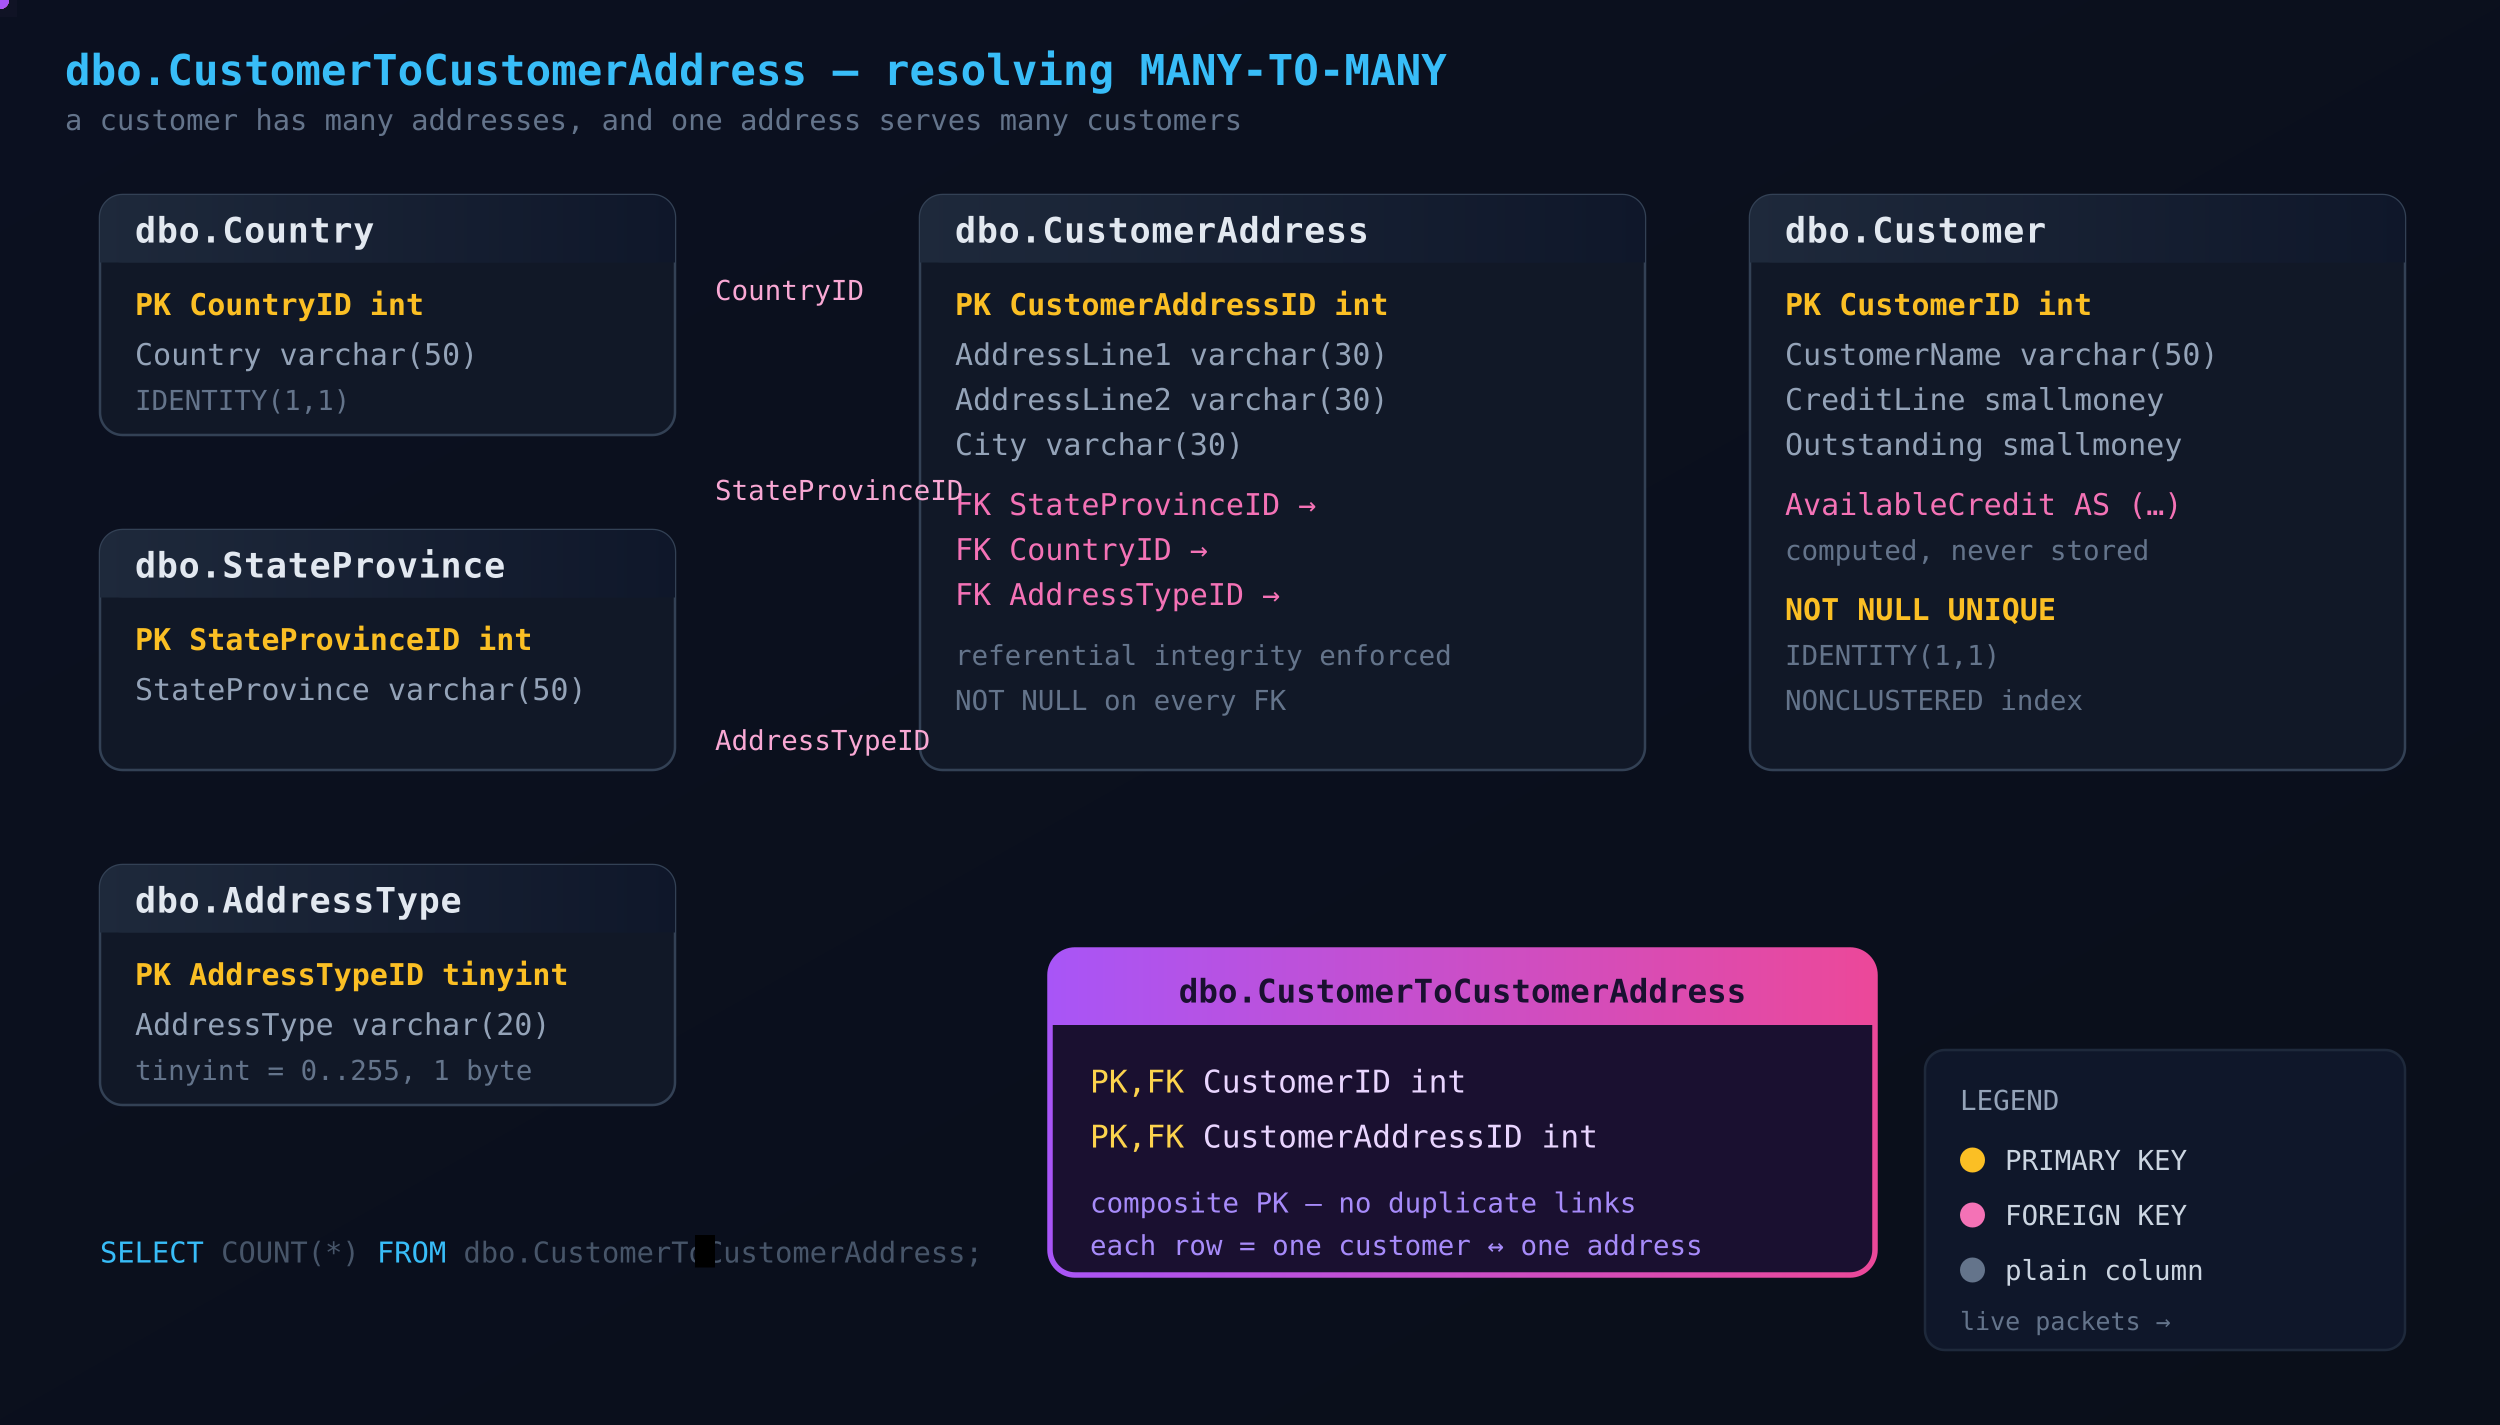
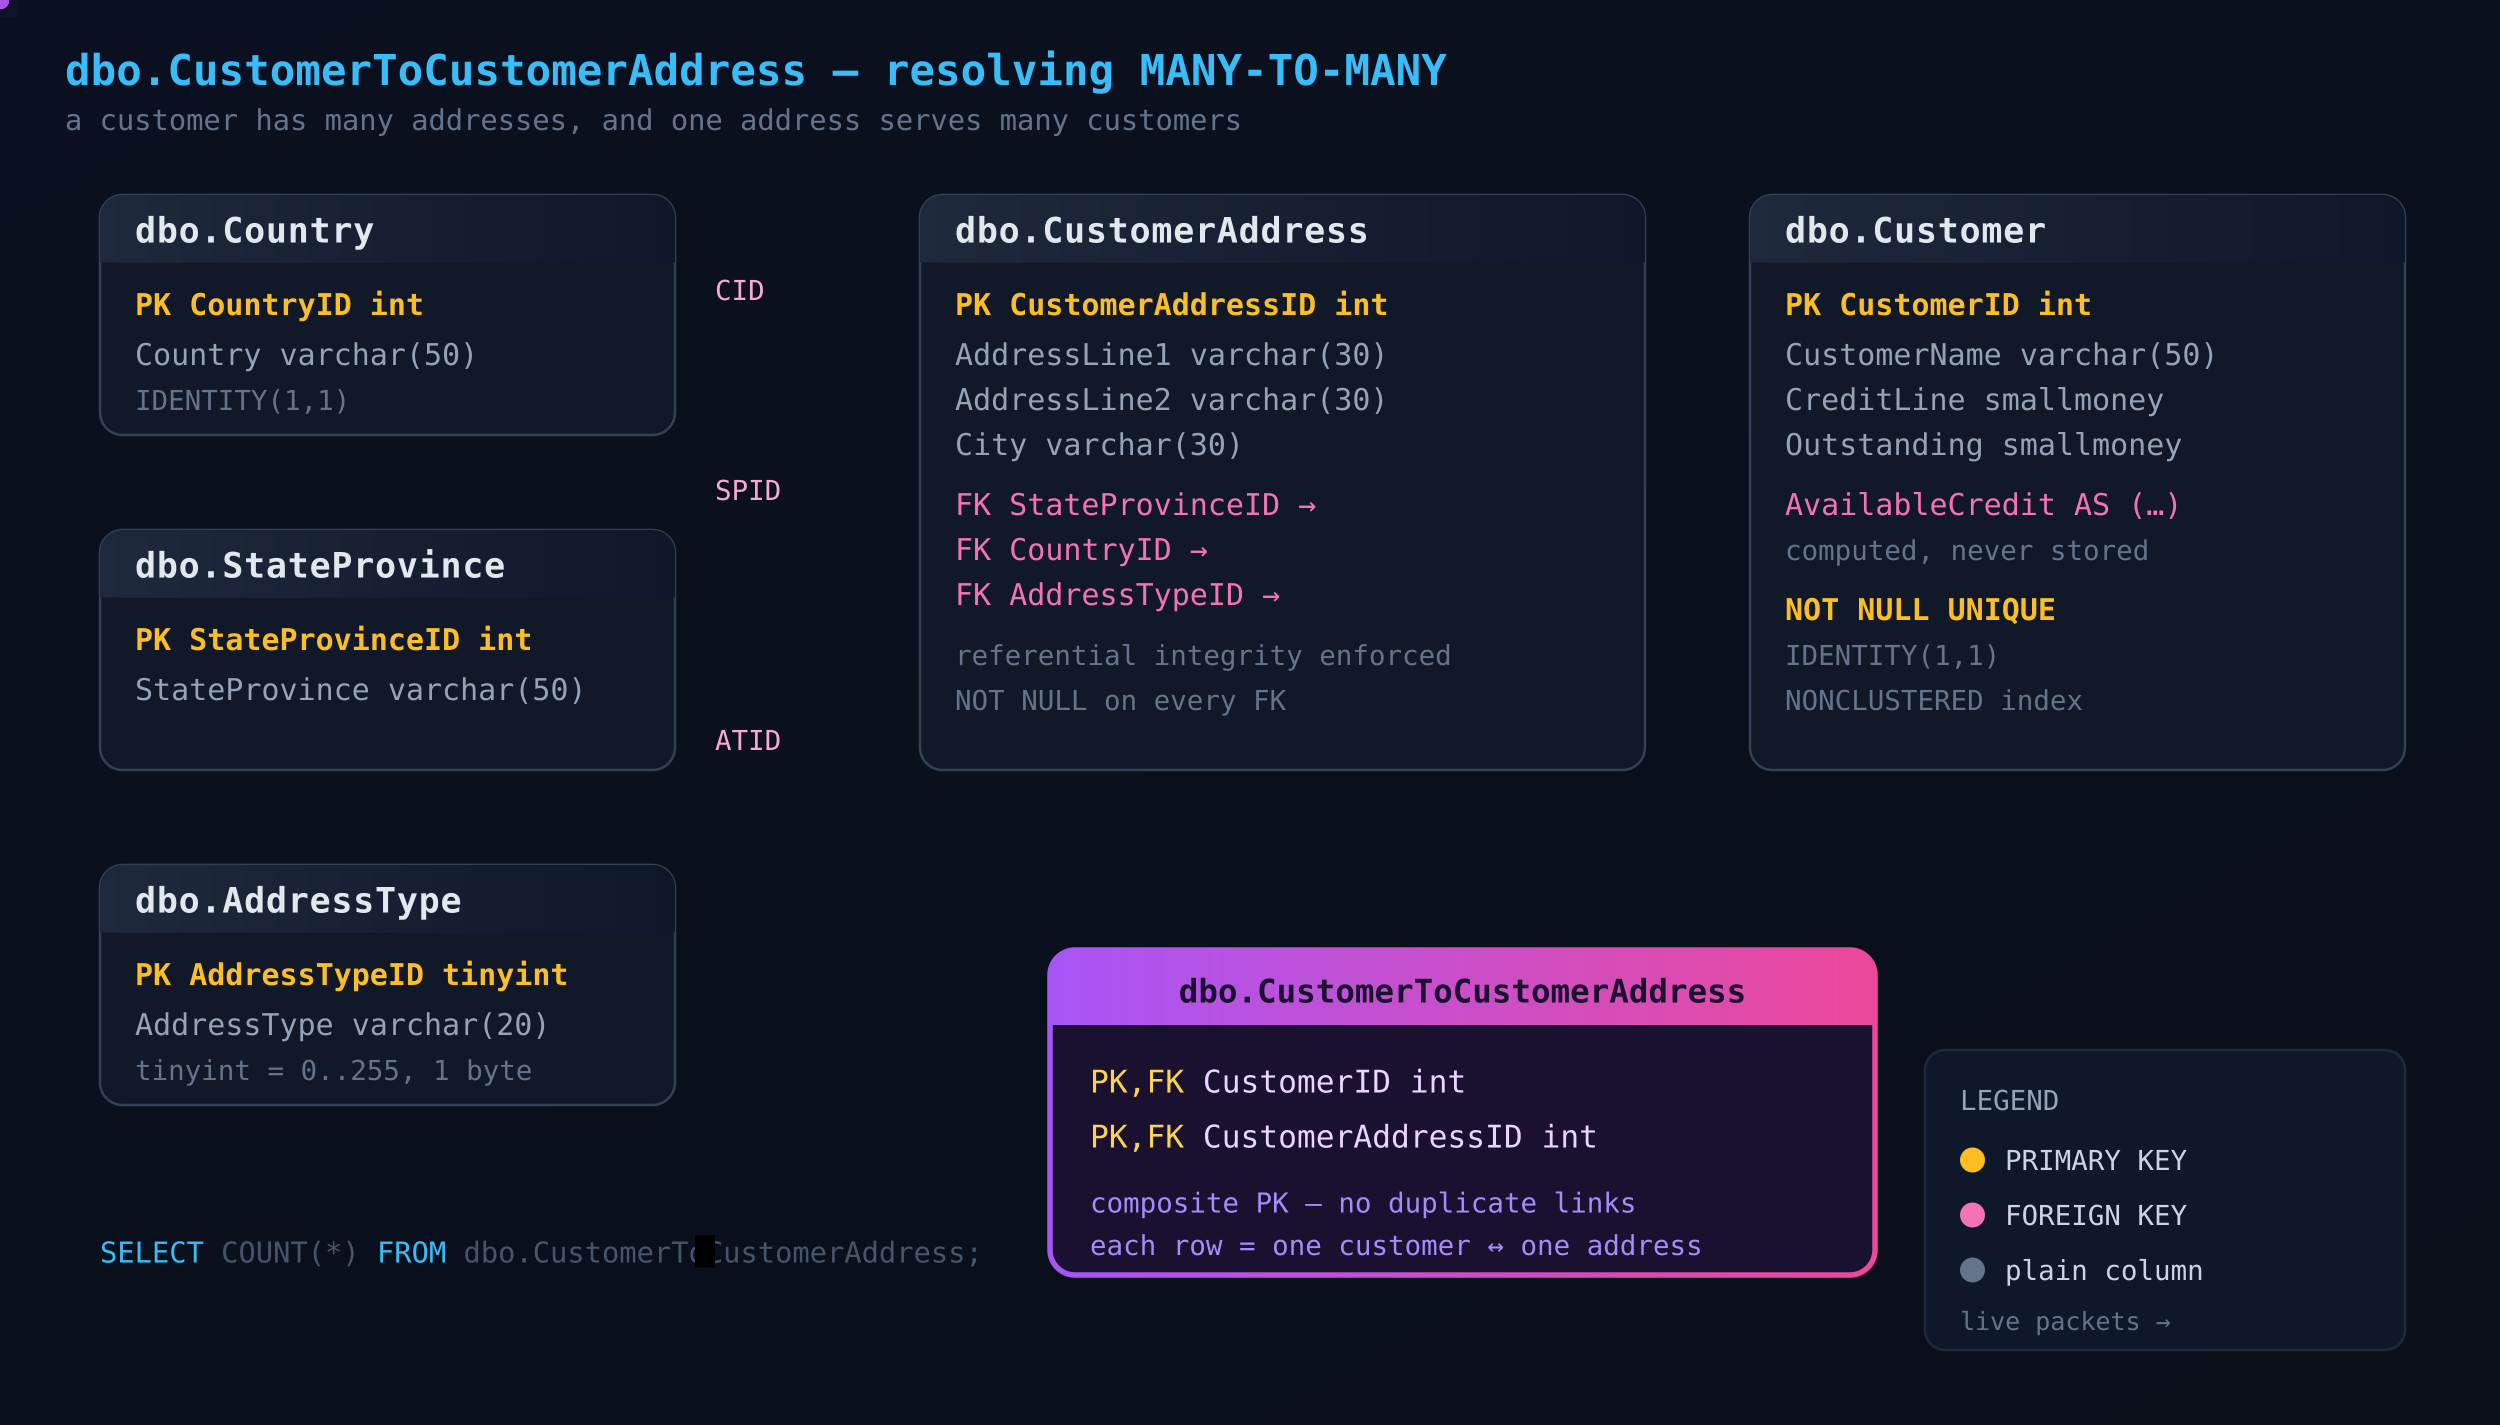
<svg xmlns="http://www.w3.org/2000/svg" viewBox="0 0 1000 570" width="100%" height="570" role="img" aria-label="Animated entity relationship diagram of the six course tables">
  <defs>
    <linearGradient id="page" x1="0" y1="0" x2="1" y2="1">
      <stop offset="0%" stop-color="#0b1020" />
      <stop offset="100%" stop-color="#0a0f1a" />
    </linearGradient>
    <linearGradient id="junctionGlow" x1="0" y1="0" x2="1" y2="0">
      <stop offset="0%" stop-color="#a855f7" />
      <stop offset="100%" stop-color="#ec4899" />
    </linearGradient>
    <linearGradient id="headG" x1="0" y1="0" x2="1" y2="0">
      <stop offset="0%" stop-color="#1e293b" />
      <stop offset="100%" stop-color="#0f172a" />
    </linearGradient>
    <marker id="arrow" viewBox="0 0 10 10" refX="9" refY="5" markerWidth="7" markerHeight="7" orient="auto-start-reverse">
      <path d="M0 0 L10 5 L0 10 z" fill="#f472b6" />
    </marker>
    <filter id="soft" x="-40%" y="-40%" width="180%" height="180%">
      <feGaussianBlur stdDeviation="7" result="b" />
      <feMerge>
        <feMergeNode in="b" />
        <feMergeNode in="SourceGraphic" />
      </feMerge>
    </filter>
  </defs>
  <style>
    .mono { font-family:'Cascadia Mono','JetBrains Mono',Consolas,'DejaVu Sans Mono',monospace; }
    .tname { fill:#e2e8f0; font-size:14px; font-weight:700; letter-spacing:.3px; }
    .col   { fill:#94a3b8; font-size:12px; }
    .pk    { fill:#fbbf24; font-size:12px; font-weight:700; }
    .fk    { fill:#f472b6; font-size:12px; }
    .note  { fill:#64748b; font-size:11px; }
    .edge  { fill:none; stroke:#f472b6; stroke-width:1.6; stroke-dasharray:7 6; opacity:.85; }
    .lbl   { fill:#f9a8d4; font-size:11px; }

    /* draw-in */
    .edgeDraw {
      stroke-dasharray: 420; stroke-dashoffset: 420;
      animation: draw 2.4s ease-out forwards, glow 3s ease-in-out 2.6s infinite;
    }
    @keyframes draw  { to { stroke-dashoffset: 0 } }
    @keyframes glow  { 0%,100%{opacity:.5} 50%{opacity:1} }

    /* packets travelling the edges */
    .pkt { animation: pkt 2.9s linear infinite; }
    @keyframes pkt { 0%{opacity:0} 8%{opacity:1} 92%{opacity:1} 100%{opacity:0} }

    /* boxes pop in */
    .box { animation: pop .55s cubic-bezier(.34,1.56,.64,1) both; }
    @keyframes pop { from { opacity:0; transform:scale(.86) } to { opacity:1; transform:scale(1) } }

    /* junction breathes */
    .junctionBox { animation: pop .55s cubic-bezier(.34,1.56,.64,1) 1.5s both,
                              breathe 3.4s ease-in-out 2.3s infinite; }
    @keyframes breathe { 0%,100%{ filter:none } 50%{ filter:drop-shadow(0 0 12px rgba(236,72,153,.75)) } }

    .title { animation: fadeIn .7s ease-out both; }
    .legend { animation: fadeIn .7s ease-out .9s both; }
    @keyframes fadeIn { from{opacity:0; transform:translateY(8px)} to{opacity:1; transform:none} }

    .rowCursor { animation: blink 1.1s steps(1,end) infinite; }
    @keyframes blink { 0%,49%{opacity:1} 50%,100%{opacity:0} }

    @media (prefers-reduced-motion: reduce) {
      .edgeDraw,.pkt,.box,.junctionBox,.rowCursor { animation:none; stroke-dashoffset:0; }
    }
  </style>
  <rect width="1000" height="570" fill="url(#page)" />
  <text x="26" y="34" class="mono title" font-size="17" font-weight="700" fill="#38bdf8">
    dbo.CustomerToCustomerAddress — resolving MANY-TO-MANY
  </text>
  <text x="26" y="52" class="mono title" font-size="11.5" fill="#64748b">
    a customer has many addresses, and one address serves many customers
  </text>
  <g class="box" style="animation-delay:.10s">
    <rect x="40" y="78" width="230" height="96" rx="9" fill="#111827" stroke="#334155" />
    <rect x="40" y="78" width="230" height="27" rx="9" fill="url(#headG)" />
    <rect x="40" y="96" width="230" height="9" fill="url(#headG)" />
    <text x="54" y="97" class="mono tname">dbo.Country</text>
    <text x="54" y="126" class="mono pk">PK  CountryID  int</text>
    <text x="54" y="146" class="mono col">    Country    varchar(50)</text>
    <text x="54" y="164" class="mono note">IDENTITY(1,1)</text>
  </g>
  <g class="box" style="animation-delay:.28s">
    <rect x="40" y="212" width="230" height="96" rx="9" fill="#111827" stroke="#334155" />
    <rect x="40" y="212" width="230" height="27" rx="9" fill="url(#headG)" />
    <rect x="40" y="230" width="230" height="9" fill="url(#headG)" />
    <text x="54" y="231" class="mono tname">dbo.StateProvince</text>
    <text x="54" y="260" class="mono pk">PK  StateProvinceID  int</text>
    <text x="54" y="280" class="mono col">    StateProvince  varchar(50)</text>
  </g>
  <g class="box" style="animation-delay:.46s">
    <rect x="40" y="346" width="230" height="96" rx="9" fill="#111827" stroke="#334155" />
    <rect x="40" y="346" width="230" height="27" rx="9" fill="url(#headG)" />
    <rect x="40" y="364" width="230" height="9" fill="url(#headG)" />
    <text x="54" y="365" class="mono tname">dbo.AddressType</text>
    <text x="54" y="394" class="mono pk">PK  AddressTypeID  tinyint</text>
    <text x="54" y="414" class="mono col">    AddressType  varchar(20)</text>
    <text x="54" y="432" class="mono note">tinyint = 0..255, 1 byte</text>
  </g>
  <g class="box" style="animation-delay:.64s">
    <rect x="368" y="78" width="290" height="230" rx="9" fill="#111827" stroke="#334155" />
    <rect x="368" y="78" width="290" height="27" rx="9" fill="url(#headG)" />
    <rect x="368" y="96" width="290" height="9" fill="url(#headG)" />
    <text x="382" y="97" class="mono tname">dbo.CustomerAddress</text>
    <text x="382" y="126" class="mono pk">PK  CustomerAddressID  int</text>
    <text x="382" y="146" class="mono col">    AddressLine1  varchar(30)</text>
    <text x="382" y="164" class="mono col">    AddressLine2  varchar(30)</text>
    <text x="382" y="182" class="mono col">    City          varchar(30)</text>
    <text x="382" y="206" class="mono fk">FK  StateProvinceID →</text>
    <text x="382" y="224" class="mono fk">FK  CountryID       →</text>
    <text x="382" y="242" class="mono fk">FK  AddressTypeID   →</text>
    <text x="382" y="266" class="mono note">referential integrity enforced</text>
    <text x="382" y="284" class="mono note">NOT NULL on every FK</text>
  </g>
  <g class="box" style="animation-delay:.82s">
    <rect x="700" y="78" width="262" height="230" rx="9" fill="#111827" stroke="#334155" />
    <rect x="700" y="78" width="262" height="27" rx="9" fill="url(#headG)" />
    <rect x="700" y="96" width="262" height="9" fill="url(#headG)" />
    <text x="714" y="97" class="mono tname">dbo.Customer</text>
    <text x="714" y="126" class="mono pk">PK  CustomerID  int</text>
    <text x="714" y="146" class="mono col">    CustomerName  varchar(50)</text>
    <text x="714" y="164" class="mono col">    CreditLine    smallmoney</text>
    <text x="714" y="182" class="mono col">    Outstanding   smallmoney</text>
    <text x="714" y="206" class="mono fk">    AvailableCredit AS (…)</text>
    <text x="714" y="224" class="mono note">computed, never stored</text>
    <text x="714" y="248" class="mono pk">    NOT NULL UNIQUE</text>
    <text x="714" y="266" class="mono note">IDENTITY(1,1)</text>
    <text x="714" y="284" class="mono note">NONCLUSTERED index</text>
  </g>
  <path id="e1" class="edge edgeDraw" style="animation-delay:.5s" d="M270 126 C 315 126, 325 140, 368 140" />
  <path id="e2" class="edge edgeDraw" style="animation-delay:.7s" d="M270 260 C 315 260, 325 190, 368 190" />
  <path id="e3" class="edge edgeDraw" style="animation-delay:.9s" d="M270 394 C 315 394, 325 240, 368 240" />
  <circle class="pkt" r="3.6" fill="#f472b6" filter="url(#soft)">
    <animateMotion dur="3.2s" begin="0s" repeatCount="indefinite">
      <mpath href="#e1" />
    </animateMotion>
  </circle>
  <circle class="pkt" r="3.6" fill="#f472b6" filter="url(#soft)" style="animation-delay:.25s">
    <animateMotion dur="3.2s" begin=".25s" repeatCount="indefinite">
      <mpath href="#e2" />
    </animateMotion>
  </circle>
  <circle class="pkt" r="3.6" fill="#f472b6" filter="url(#soft)" style="animation-delay:.5s">
    <animateMotion dur="3.2s" begin=".5s" repeatCount="indefinite">
      <mpath href="#e3" />
    </animateMotion>
  </circle>
  <g class="junctionBox">
    <rect x="420" y="380" width="330" height="130" rx="10" fill="#1a1030" stroke="url(#junctionGlow)" stroke-width="2.2" />
    <rect x="420" y="380" width="330" height="30" rx="10" fill="url(#junctionGlow)" />
    <rect x="420" y="400" width="330" height="10" fill="url(#junctionGlow)" />
    <text x="585" y="401" class="mono" font-size="13" font-weight="800" fill="#1a1030" text-anchor="middle">dbo.CustomerToCustomerAddress</text>
    <text x="436" y="437" class="mono" font-size="12.5" fill="#e9d5ff">
      <tspan fill="#fcd34d">PK,FK</tspan>  CustomerID        int
    </text>
    <text x="436" y="459" class="mono" font-size="12.5" fill="#e9d5ff">
      <tspan fill="#fcd34d">PK,FK</tspan>  CustomerAddressID int
    </text>
    <text x="436" y="485" class="mono" font-size="11" fill="#a78bfa">
      composite PK — no duplicate links
    </text>
    <text x="436" y="502" class="mono" font-size="11" fill="#a78bfa">
      each row = one customer ↔ one address
    </text>
  </g>
  <path id="e4" class="edge edgeDraw" style="animation-delay:1.6s" d="M513 308 C 513 340, 520 350, 520 378" />
  <path id="e5" class="edge edgeDraw" style="animation-delay:1.9s" d="M826 308 C 826 350, 700 350, 672 378" />
  <circle class="pkt" r="3.6" fill="#a855f7" filter="url(#soft)" style="animation-delay:.75s">
    <animateMotion dur="3.2s" begin=".75s" repeatCount="indefinite">
      <mpath href="#e4" />
    </animateMotion>
  </circle>
  <circle class="pkt" r="3.6" fill="#a855f7" filter="url(#soft)" style="animation-delay:1s">
    <animateMotion dur="3.2s" begin="1s" repeatCount="indefinite">
      <mpath href="#e5" />
    </animateMotion>
  </circle>
-   <text x="286" y="120" class="mono lbl legend">CountryID</text>
-   <text x="286" y="200" class="mono lbl legend">StateProvinceID</text>
-   <text x="286" y="300" class="mono lbl legend">AddressTypeID</text>
+   <text x="286" y="120" class="mono lbl legend">CID</text>
+   <text x="286" y="200" class="mono lbl legend">SPID</text>
+   <text x="286" y="300" class="mono lbl legend">ATID</text>
  <g class="legend" transform="translate(770,420)">
    <rect x="0" y="0" width="192" height="120" rx="8" fill="#0f172a" stroke="#1e293b" />
    <text x="14" y="24" class="mono" font-size="11" fill="#94a3b8">LEGEND</text>
    <circle cx="19" cy="44" r="5" fill="#fbbf24" />
    <text x="32" y="48" class="mono" font-size="11" fill="#cbd5e1">PRIMARY KEY</text>
    <circle cx="19" cy="66" r="5" fill="#f472b6" />
    <text x="32" y="70" class="mono" font-size="11" fill="#cbd5e1">FOREIGN KEY</text>
    <circle cx="19" cy="88" r="5" fill="#64748b" />
    <text x="32" y="92" class="mono" font-size="11" fill="#cbd5e1">plain column</text>
    <text x="14" y="112" class="mono" font-size="10" fill="#64748b">live packets →</text>
  </g>
  <g class="title" transform="translate(40,505)">
    <text x="0" y="0" class="mono" font-size="11.5" fill="#475569">
      <tspan fill="#38bdf8">SELECT</tspan> COUNT(*) <tspan fill="#38bdf8">FROM</tspan> dbo.CustomerToCustomerAddress;
    </text>
    <rect x="238" y="-11" width="8" height="13" class="rowCursor" />
  </g>
</svg>
